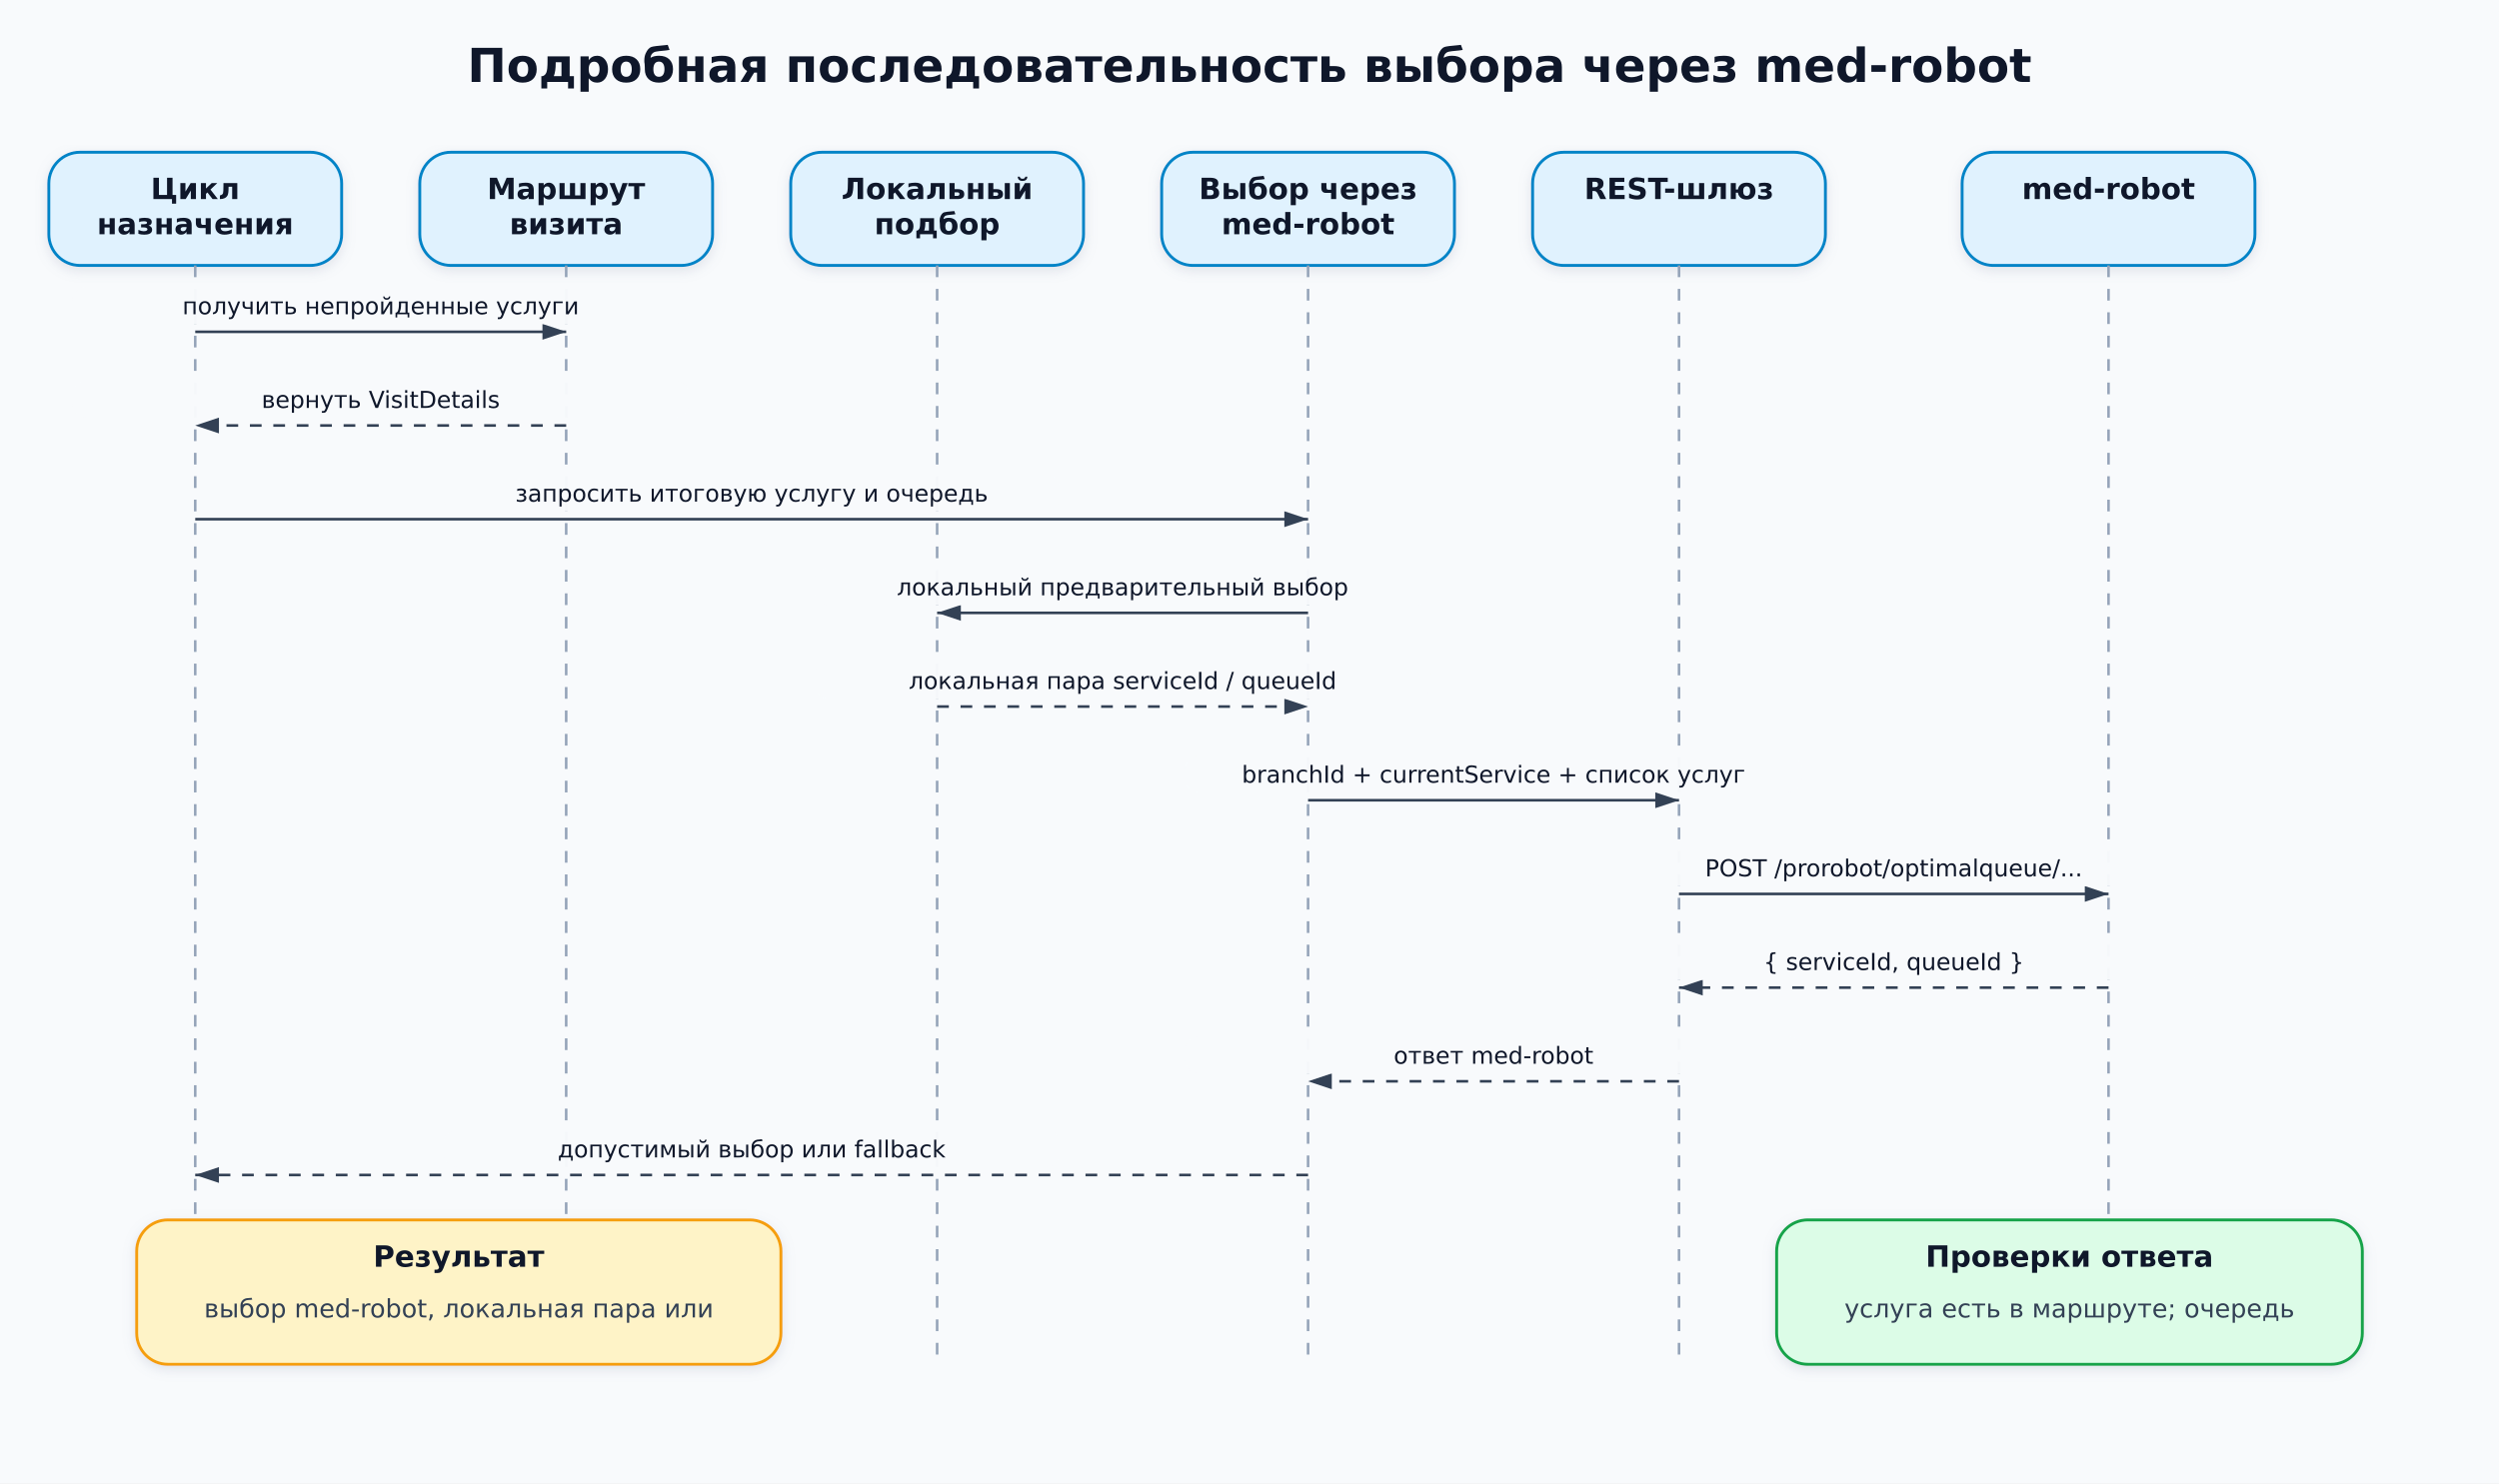
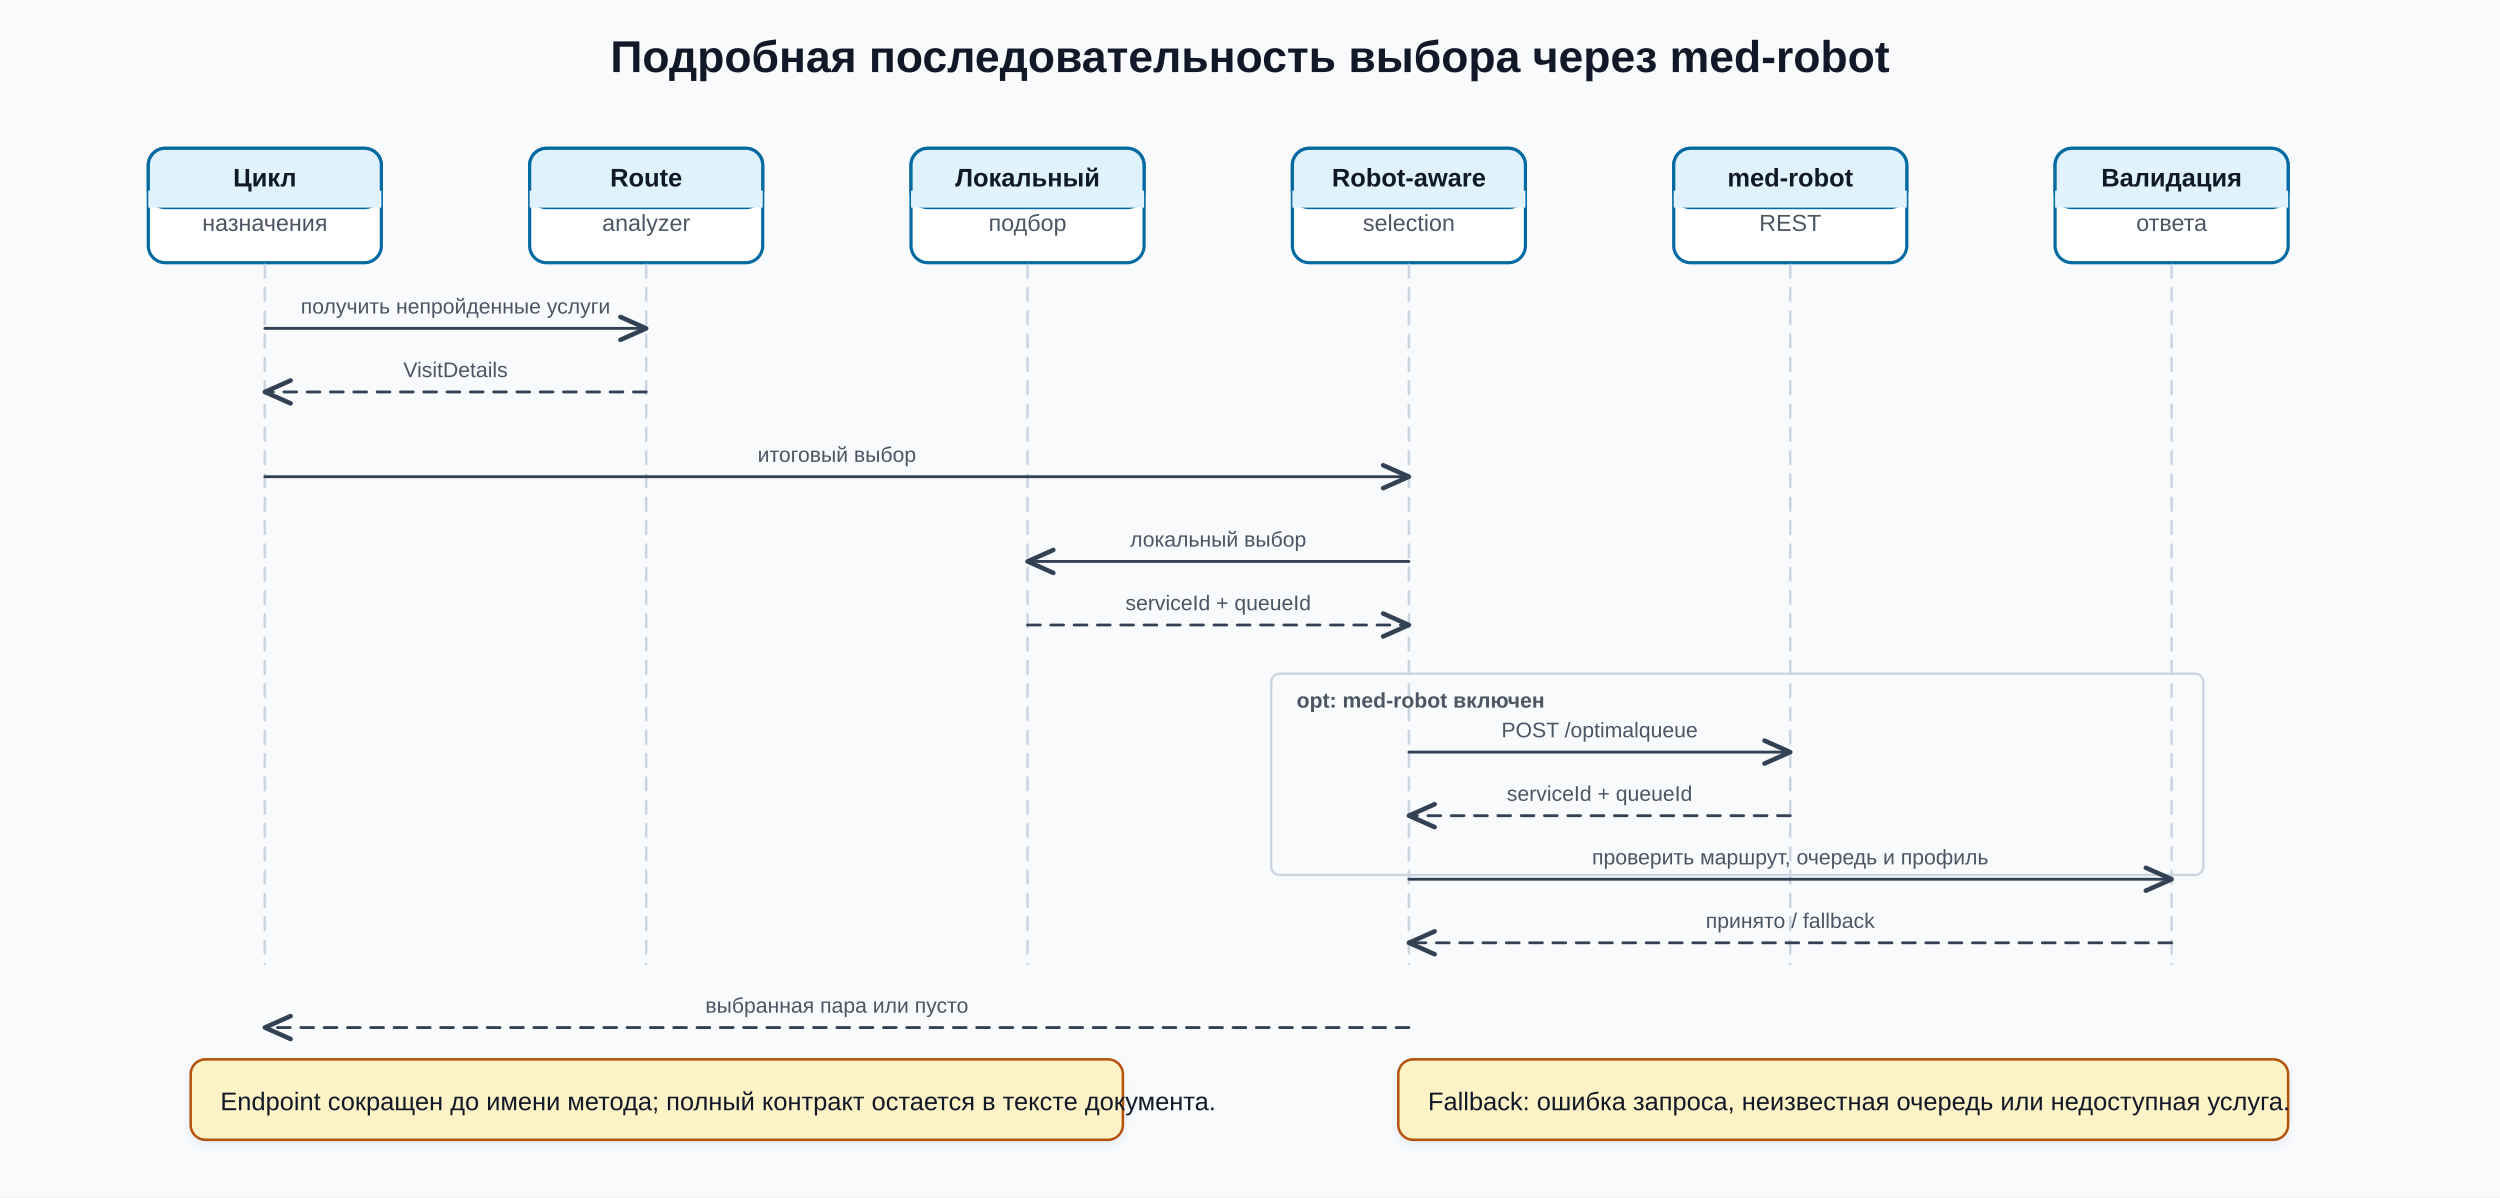
- <svg xmlns="http://www.w3.org/2000/svg" width="1280" height="760" viewBox="0 0 1280 760" role="img" aria-label="Подробная последовательность выбора через med-robot">
+ <svg xmlns="http://www.w3.org/2000/svg" width="1180" height="565" viewBox="0 0 1180 565">
  <defs>
-     <marker id="arrow" markerWidth="10" markerHeight="10" refX="9" refY="3" orient="auto" markerUnits="strokeWidth">
-       <path d="M0,0 L0,6 L9,3 z" fill="#334155" />
+     <marker id="arrow" markerWidth="12" markerHeight="10" refX="10" refY="5" orient="auto" markerUnits="strokeWidth">
+       <path d="M 1 1 L 10 5 L 1 9" fill="none" stroke="#334155" stroke-width="1.6" stroke-linecap="round" stroke-linejoin="round" />
    </marker>
-     <filter id="shadow" x="-10%" y="-10%" width="120%" height="130%">
-       <feDropShadow dx="0" dy="2" stdDeviation="3" flood-color="#94A3B8" flood-opacity="0.25" />
+     <marker id="triangle" markerWidth="14" markerHeight="12" refX="12" refY="6" orient="auto" markerUnits="strokeWidth">
+       <path d="M 1 6 L 12 1 L 12 11 Z" fill="#F8FAFC" stroke="#334155" stroke-width="1.5" />
+     </marker>
+     <marker id="green-dot" markerWidth="10" markerHeight="10" refX="5" refY="5" orient="auto">
+       <circle cx="5" cy="5" r="4" fill="#16A34A" />
+     </marker>
+     <filter id="card-shadow" x="-15%" y="-15%" width="130%" height="130%">
+       <feDropShadow dx="0" dy="2" stdDeviation="2" flood-color="#94A3B8" flood-opacity="0.16" />
    </filter>
  </defs>
-   <rect width="100%" height="100%" fill="#F8FAFC" />
-   <text x="640.0" y="42" text-anchor="middle" font-family="DejaVu Sans, Arial, sans-serif" font-size="24" font-weight="700" fill="#0F172A">Подробная последовательность выбора через med-robot</text>
-   <rect x="25" y="78" width="150" height="58" rx="16" fill="#E0F2FE" stroke="#0284C7" stroke-width="1.5" filter="url(#shadow)" />
-   <text x="100.0" y="102" text-anchor="middle" font-family="DejaVu Sans, Arial, sans-serif" font-size="15" font-weight="700" fill="#0F172A">Цикл</text>
-   <text x="100.0" y="120" text-anchor="middle" font-family="DejaVu Sans, Arial, sans-serif" font-size="15" font-weight="700" fill="#0F172A">назначения</text>
-   <line x1="100" y1="136" x2="100" y2="700" stroke="#94A3B8" stroke-dasharray="6 6" stroke-width="1.3" />
-   <rect x="215" y="78" width="150" height="58" rx="16" fill="#E0F2FE" stroke="#0284C7" stroke-width="1.5" filter="url(#shadow)" />
-   <text x="290.0" y="102" text-anchor="middle" font-family="DejaVu Sans, Arial, sans-serif" font-size="15" font-weight="700" fill="#0F172A">Маршрут</text>
-   <text x="290.0" y="120" text-anchor="middle" font-family="DejaVu Sans, Arial, sans-serif" font-size="15" font-weight="700" fill="#0F172A">визита</text>
-   <line x1="290" y1="136" x2="290" y2="700" stroke="#94A3B8" stroke-dasharray="6 6" stroke-width="1.3" />
-   <rect x="405" y="78" width="150" height="58" rx="16" fill="#E0F2FE" stroke="#0284C7" stroke-width="1.5" filter="url(#shadow)" />
-   <text x="480.0" y="102" text-anchor="middle" font-family="DejaVu Sans, Arial, sans-serif" font-size="15" font-weight="700" fill="#0F172A">Локальный</text>
-   <text x="480.0" y="120" text-anchor="middle" font-family="DejaVu Sans, Arial, sans-serif" font-size="15" font-weight="700" fill="#0F172A">подбор</text>
-   <line x1="480" y1="136" x2="480" y2="700" stroke="#94A3B8" stroke-dasharray="6 6" stroke-width="1.3" />
-   <rect x="595" y="78" width="150" height="58" rx="16" fill="#E0F2FE" stroke="#0284C7" stroke-width="1.5" filter="url(#shadow)" />
-   <text x="670.0" y="102" text-anchor="middle" font-family="DejaVu Sans, Arial, sans-serif" font-size="15" font-weight="700" fill="#0F172A">Выбор через</text>
-   <text x="670.0" y="120" text-anchor="middle" font-family="DejaVu Sans, Arial, sans-serif" font-size="15" font-weight="700" fill="#0F172A">med-robot</text>
-   <line x1="670" y1="136" x2="670" y2="700" stroke="#94A3B8" stroke-dasharray="6 6" stroke-width="1.3" />
-   <rect x="785" y="78" width="150" height="58" rx="16" fill="#E0F2FE" stroke="#0284C7" stroke-width="1.5" filter="url(#shadow)" />
-   <text x="860.0" y="102" text-anchor="middle" font-family="DejaVu Sans, Arial, sans-serif" font-size="15" font-weight="700" fill="#0F172A">REST-шлюз</text>
-   <line x1="860" y1="136" x2="860" y2="700" stroke="#94A3B8" stroke-dasharray="6 6" stroke-width="1.3" />
-   <rect x="1005" y="78" width="150" height="58" rx="16" fill="#E0F2FE" stroke="#0284C7" stroke-width="1.5" filter="url(#shadow)" />
-   <text x="1080.0" y="102" text-anchor="middle" font-family="DejaVu Sans, Arial, sans-serif" font-size="15" font-weight="700" fill="#0F172A">med-robot</text>
-   <line x1="1080" y1="136" x2="1080" y2="700" stroke="#94A3B8" stroke-dasharray="6 6" stroke-width="1.3" />
-   <line x1="100" y1="170" x2="290" y2="170" stroke="#334155" stroke-width="1.35" marker-end="url(#arrow)" />
-   <rect x="37.0" y="147" width="316" height="19" rx="7" fill="#F8FAFC" opacity="0.97" />
-   <text x="195.0" y="161" text-anchor="middle" font-family="DejaVu Sans, Arial, sans-serif" font-size="12" fill="#0F172A">получить непройденные услуги</text>
-   <line x1="290" y1="218" x2="100" y2="218" stroke="#334155" stroke-width="1.35" stroke-dasharray="6 6" marker-end="url(#arrow)" />
-   <rect x="37.0" y="195" width="316" height="19" rx="7" fill="#F8FAFC" opacity="0.97" />
-   <text x="195.0" y="209" text-anchor="middle" font-family="DejaVu Sans, Arial, sans-serif" font-size="12" fill="#0F172A">вернуть VisitDetails</text>
-   <line x1="100" y1="266" x2="670" y2="266" stroke="#334155" stroke-width="1.35" marker-end="url(#arrow)" />
-   <rect x="227.0" y="243" width="316" height="19" rx="7" fill="#F8FAFC" opacity="0.97" />
-   <text x="385.0" y="257" text-anchor="middle" font-family="DejaVu Sans, Arial, sans-serif" font-size="12" fill="#0F172A">запросить итоговую услугу и очередь</text>
-   <line x1="670" y1="314" x2="480" y2="314" stroke="#334155" stroke-width="1.35" marker-end="url(#arrow)" />
-   <rect x="417.0" y="291" width="316" height="19" rx="7" fill="#F8FAFC" opacity="0.97" />
-   <text x="575.0" y="305" text-anchor="middle" font-family="DejaVu Sans, Arial, sans-serif" font-size="12" fill="#0F172A">локальный предварительный выбор</text>
-   <line x1="480" y1="362" x2="670" y2="362" stroke="#334155" stroke-width="1.35" stroke-dasharray="6 6" marker-end="url(#arrow)" />
-   <rect x="417.0" y="339" width="316" height="19" rx="7" fill="#F8FAFC" opacity="0.97" />
-   <text x="575.0" y="353" text-anchor="middle" font-family="DejaVu Sans, Arial, sans-serif" font-size="12" fill="#0F172A">локальная пара serviceId / queueId</text>
-   <line x1="670" y1="410" x2="860" y2="410" stroke="#334155" stroke-width="1.35" marker-end="url(#arrow)" />
-   <rect x="607.0" y="387" width="316" height="19" rx="7" fill="#F8FAFC" opacity="0.97" />
-   <text x="765.0" y="401" text-anchor="middle" font-family="DejaVu Sans, Arial, sans-serif" font-size="12" fill="#0F172A">branchId + currentService + список услуг</text>
-   <line x1="860" y1="458" x2="1080" y2="458" stroke="#334155" stroke-width="1.35" marker-end="url(#arrow)" />
-   <rect x="812.0" y="435" width="316" height="19" rx="7" fill="#F8FAFC" opacity="0.97" />
-   <text x="970.0" y="449" text-anchor="middle" font-family="DejaVu Sans, Arial, sans-serif" font-size="12" fill="#0F172A">POST /prorobot/optimalqueue/...</text>
-   <line x1="1080" y1="506" x2="860" y2="506" stroke="#334155" stroke-width="1.35" stroke-dasharray="6 6" marker-end="url(#arrow)" />
-   <rect x="812.0" y="483" width="316" height="19" rx="7" fill="#F8FAFC" opacity="0.97" />
-   <text x="970.0" y="497" text-anchor="middle" font-family="DejaVu Sans, Arial, sans-serif" font-size="12" fill="#0F172A">{ serviceId, queueId }</text>
-   <line x1="860" y1="554" x2="670" y2="554" stroke="#334155" stroke-width="1.35" stroke-dasharray="6 6" marker-end="url(#arrow)" />
-   <rect x="607.0" y="531" width="316" height="19" rx="7" fill="#F8FAFC" opacity="0.97" />
-   <text x="765.0" y="545" text-anchor="middle" font-family="DejaVu Sans, Arial, sans-serif" font-size="12" fill="#0F172A">ответ med-robot</text>
-   <line x1="670" y1="602" x2="100" y2="602" stroke="#334155" stroke-width="1.35" stroke-dasharray="6 6" marker-end="url(#arrow)" />
-   <rect x="227.0" y="579" width="316" height="19" rx="7" fill="#F8FAFC" opacity="0.97" />
-   <text x="385.0" y="593" text-anchor="middle" font-family="DejaVu Sans, Arial, sans-serif" font-size="12" fill="#0F172A">допустимый выбор или fallback</text>
-   <rect x="910" y="625" width="300" height="74" rx="16" fill="#DCFCE7" stroke="#16A34A" stroke-width="1.5" filter="url(#shadow)" />
-   <text x="1060.0" y="649" text-anchor="middle" font-family="DejaVu Sans, Arial, sans-serif" font-size="15" font-weight="700" fill="#0F172A">Проверки ответа</text>
-   <text x="1060.0" y="675" text-anchor="middle" font-family="DejaVu Sans, Arial, sans-serif" font-size="13" fill="#334155">услуга есть в маршруте; очередь</text>
-   <rect x="70" y="625" width="330" height="74" rx="16" fill="#FEF3C7" stroke="#F59E0B" stroke-width="1.5" filter="url(#shadow)" />
-   <text x="235.0" y="649" text-anchor="middle" font-family="DejaVu Sans, Arial, sans-serif" font-size="15" font-weight="700" fill="#0F172A">Результат</text>
-   <text x="235.0" y="675" text-anchor="middle" font-family="DejaVu Sans, Arial, sans-serif" font-size="13" fill="#334155">выбор med-robot, локальная пара или</text>
+   <rect x="0" y="0" width="1180" height="565" fill="#F8FAFC" />
+   <text x="590.0" y="34" text-anchor="middle" font-family="Segoe UI, Arial, sans-serif" font-size="21" font-weight="700" fill="#111827">Подробная последовательность выбора через med-robot</text>
+   <rect x="70" y="70" width="110" height="54" rx="8" ry="8" fill="#FFFFFF" stroke="#0369A1" stroke-width="1.5" />
+   <rect x="70" y="70" width="110" height="28" rx="8" ry="8" fill="#E0F2FE" stroke="#0369A1" stroke-width="1.5" />
+   <rect x="70" y="90" width="110" height="8" fill="#E0F2FE" stroke="none" />
+   <text x="125.0" y="88" text-anchor="middle" font-family="Segoe UI, Arial, sans-serif" font-size="12" font-weight="700" fill="#111827" style="">
+     <tspan x="125.0" dy="0">Цикл</tspan>
+   </text>
+   <text x="125.0" y="109" text-anchor="middle" font-family="Segoe UI, Arial, sans-serif" font-size="11" font-weight="400" fill="#4B5563" style="">
+     <tspan x="125.0" dy="0">назначения</tspan>
+   </text>
+   <rect x="250" y="70" width="110" height="54" rx="8" ry="8" fill="#FFFFFF" stroke="#0369A1" stroke-width="1.5" />
+   <rect x="250" y="70" width="110" height="28" rx="8" ry="8" fill="#E0F2FE" stroke="#0369A1" stroke-width="1.5" />
+   <rect x="250" y="90" width="110" height="8" fill="#E0F2FE" stroke="none" />
+   <text x="305.0" y="88" text-anchor="middle" font-family="Segoe UI, Arial, sans-serif" font-size="12" font-weight="700" fill="#111827" style="">
+     <tspan x="305.0" dy="0">Route</tspan>
+   </text>
+   <text x="305.0" y="109" text-anchor="middle" font-family="Segoe UI, Arial, sans-serif" font-size="11" font-weight="400" fill="#4B5563" style="">
+     <tspan x="305.0" dy="0">analyzer</tspan>
+   </text>
+   <rect x="430" y="70" width="110" height="54" rx="8" ry="8" fill="#FFFFFF" stroke="#0369A1" stroke-width="1.5" />
+   <rect x="430" y="70" width="110" height="28" rx="8" ry="8" fill="#E0F2FE" stroke="#0369A1" stroke-width="1.5" />
+   <rect x="430" y="90" width="110" height="8" fill="#E0F2FE" stroke="none" />
+   <text x="485.0" y="88" text-anchor="middle" font-family="Segoe UI, Arial, sans-serif" font-size="12" font-weight="700" fill="#111827" style="">
+     <tspan x="485.0" dy="0">Локальный</tspan>
+   </text>
+   <text x="485.0" y="109" text-anchor="middle" font-family="Segoe UI, Arial, sans-serif" font-size="11" font-weight="400" fill="#4B5563" style="">
+     <tspan x="485.0" dy="0">подбор</tspan>
+   </text>
+   <rect x="610" y="70" width="110" height="54" rx="8" ry="8" fill="#FFFFFF" stroke="#0369A1" stroke-width="1.5" />
+   <rect x="610" y="70" width="110" height="28" rx="8" ry="8" fill="#E0F2FE" stroke="#0369A1" stroke-width="1.5" />
+   <rect x="610" y="90" width="110" height="8" fill="#E0F2FE" stroke="none" />
+   <text x="665.0" y="88" text-anchor="middle" font-family="Segoe UI, Arial, sans-serif" font-size="12" font-weight="700" fill="#111827" style="">
+     <tspan x="665.0" dy="0">Robot-aware</tspan>
+   </text>
+   <text x="665.0" y="109" text-anchor="middle" font-family="Segoe UI, Arial, sans-serif" font-size="11" font-weight="400" fill="#4B5563" style="">
+     <tspan x="665.0" dy="0">selection</tspan>
+   </text>
+   <rect x="790" y="70" width="110" height="54" rx="8" ry="8" fill="#FFFFFF" stroke="#0369A1" stroke-width="1.5" />
+   <rect x="790" y="70" width="110" height="28" rx="8" ry="8" fill="#E0F2FE" stroke="#0369A1" stroke-width="1.5" />
+   <rect x="790" y="90" width="110" height="8" fill="#E0F2FE" stroke="none" />
+   <text x="845.0" y="88" text-anchor="middle" font-family="Segoe UI, Arial, sans-serif" font-size="12" font-weight="700" fill="#111827" style="">
+     <tspan x="845.0" dy="0">med-robot</tspan>
+   </text>
+   <text x="845.0" y="109" text-anchor="middle" font-family="Segoe UI, Arial, sans-serif" font-size="11" font-weight="400" fill="#4B5563" style="">
+     <tspan x="845.0" dy="0">REST</tspan>
+   </text>
+   <rect x="970" y="70" width="110" height="54" rx="8" ry="8" fill="#FFFFFF" stroke="#0369A1" stroke-width="1.5" />
+   <rect x="970" y="70" width="110" height="28" rx="8" ry="8" fill="#E0F2FE" stroke="#0369A1" stroke-width="1.5" />
+   <rect x="970" y="90" width="110" height="8" fill="#E0F2FE" stroke="none" />
+   <text x="1025.0" y="88" text-anchor="middle" font-family="Segoe UI, Arial, sans-serif" font-size="12" font-weight="700" fill="#111827" style="">
+     <tspan x="1025.0" dy="0">Валидация</tspan>
+   </text>
+   <text x="1025.0" y="109" text-anchor="middle" font-family="Segoe UI, Arial, sans-serif" font-size="11" font-weight="400" fill="#4B5563" style="">
+     <tspan x="1025.0" dy="0">ответа</tspan>
+   </text>
+   <line x1="125.0" y1="125" x2="125.0" y2="455" stroke="#CBD5E1" stroke-width="1.2" stroke-linecap="round" stroke-dasharray="6 5" />
+   <line x1="305.0" y1="125" x2="305.0" y2="455" stroke="#CBD5E1" stroke-width="1.2" stroke-linecap="round" stroke-dasharray="6 5" />
+   <line x1="485.0" y1="125" x2="485.0" y2="455" stroke="#CBD5E1" stroke-width="1.2" stroke-linecap="round" stroke-dasharray="6 5" />
+   <line x1="665.0" y1="125" x2="665.0" y2="455" stroke="#CBD5E1" stroke-width="1.2" stroke-linecap="round" stroke-dasharray="6 5" />
+   <line x1="845.0" y1="125" x2="845.0" y2="455" stroke="#CBD5E1" stroke-width="1.2" stroke-linecap="round" stroke-dasharray="6 5" />
+   <line x1="1025.0" y1="125" x2="1025.0" y2="455" stroke="#CBD5E1" stroke-width="1.2" stroke-linecap="round" stroke-dasharray="6 5" />
+   <line x1="125.0" y1="155" x2="305.0" y2="155" stroke="#334155" stroke-width="1.35" stroke-linecap="round" marker-end="url(#arrow)" />
+   <text x="215.0" y="148" text-anchor="middle" font-family="Segoe UI, Arial, sans-serif" font-size="10" font-weight="400" fill="#4B5563" style="">
+     <tspan x="215.0" dy="0">получить непройденные услуги</tspan>
+   </text>
+   <line x1="305.0" y1="185" x2="125.0" y2="185" stroke="#334155" stroke-width="1.35" stroke-linecap="round" stroke-dasharray="6 5" marker-end="url(#arrow)" />
+   <text x="215.0" y="178" text-anchor="middle" font-family="Segoe UI, Arial, sans-serif" font-size="10" font-weight="400" fill="#4B5563" style="">
+     <tspan x="215.0" dy="0">VisitDetails</tspan>
+   </text>
+   <line x1="125.0" y1="225" x2="665.0" y2="225" stroke="#334155" stroke-width="1.35" stroke-linecap="round" marker-end="url(#arrow)" />
+   <text x="395.0" y="218" text-anchor="middle" font-family="Segoe UI, Arial, sans-serif" font-size="10" font-weight="400" fill="#4B5563" style="">
+     <tspan x="395.0" dy="0">итоговый выбор</tspan>
+   </text>
+   <line x1="665.0" y1="265" x2="485.0" y2="265" stroke="#334155" stroke-width="1.35" stroke-linecap="round" marker-end="url(#arrow)" />
+   <text x="575.0" y="258" text-anchor="middle" font-family="Segoe UI, Arial, sans-serif" font-size="10" font-weight="400" fill="#4B5563" style="">
+     <tspan x="575.0" dy="0">локальный выбор</tspan>
+   </text>
+   <line x1="485.0" y1="295" x2="665.0" y2="295" stroke="#334155" stroke-width="1.35" stroke-linecap="round" stroke-dasharray="6 5" marker-end="url(#arrow)" />
+   <text x="575.0" y="288" text-anchor="middle" font-family="Segoe UI, Arial, sans-serif" font-size="10" font-weight="400" fill="#4B5563" style="">
+     <tspan x="575.0" dy="0">serviceId + queueId</tspan>
+   </text>
+   <rect x="600" y="318" width="440" height="95" rx="4" ry="4" fill="none" stroke="#CBD5E1" stroke-width="1.1" />
+   <text x="612" y="334" text-anchor="start" font-family="Segoe UI, Arial, sans-serif" font-size="10" font-weight="600" fill="#4B5563" style="">
+     <tspan x="612" dy="0">opt: med-robot включен</tspan>
+   </text>
+   <line x1="665.0" y1="355" x2="845.0" y2="355" stroke="#334155" stroke-width="1.35" stroke-linecap="round" marker-end="url(#arrow)" />
+   <text x="755.0" y="348" text-anchor="middle" font-family="Segoe UI, Arial, sans-serif" font-size="10" font-weight="400" fill="#4B5563" style="">
+     <tspan x="755.0" dy="0">POST /optimalqueue</tspan>
+   </text>
+   <line x1="845.0" y1="385" x2="665.0" y2="385" stroke="#334155" stroke-width="1.35" stroke-linecap="round" stroke-dasharray="6 5" marker-end="url(#arrow)" />
+   <text x="755.0" y="378" text-anchor="middle" font-family="Segoe UI, Arial, sans-serif" font-size="10" font-weight="400" fill="#4B5563" style="">
+     <tspan x="755.0" dy="0">serviceId + queueId</tspan>
+   </text>
+   <line x1="665.0" y1="415" x2="1025.0" y2="415" stroke="#334155" stroke-width="1.35" stroke-linecap="round" marker-end="url(#arrow)" />
+   <text x="845.0" y="408" text-anchor="middle" font-family="Segoe UI, Arial, sans-serif" font-size="10" font-weight="400" fill="#4B5563" style="">
+     <tspan x="845.0" dy="0">проверить маршрут, очередь и профиль</tspan>
+   </text>
+   <line x1="1025.0" y1="445" x2="665.0" y2="445" stroke="#334155" stroke-width="1.35" stroke-linecap="round" stroke-dasharray="6 5" marker-end="url(#arrow)" />
+   <text x="845.0" y="438" text-anchor="middle" font-family="Segoe UI, Arial, sans-serif" font-size="10" font-weight="400" fill="#4B5563" style="">
+     <tspan x="845.0" dy="0">принято / fallback</tspan>
+   </text>
+   <line x1="665.0" y1="485" x2="125.0" y2="485" stroke="#334155" stroke-width="1.35" stroke-linecap="round" stroke-dasharray="6 5" marker-end="url(#arrow)" />
+   <text x="395.0" y="478" text-anchor="middle" font-family="Segoe UI, Arial, sans-serif" font-size="10" font-weight="400" fill="#4B5563" style="">
+     <tspan x="395.0" dy="0">выбранная пара или пусто</tspan>
+   </text>
+   <rect x="90" y="500" width="440" height="38" rx="7" ry="7" fill="#FEF3C7" stroke="#B45309" stroke-width="1.2" filter="url(#card-shadow)" />
+   <text x="104" y="524" text-anchor="start" font-family="Segoe UI, Arial, sans-serif" font-size="12" font-weight="400" fill="#111827" style="">
+     <tspan x="104" dy="0">Endpoint сокращен до имени метода; полный контракт остается в тексте документа.</tspan>
+   </text>
+   <rect x="660" y="500" width="420" height="38" rx="7" ry="7" fill="#FEF3C7" stroke="#B45309" stroke-width="1.2" filter="url(#card-shadow)" />
+   <text x="674" y="524" text-anchor="start" font-family="Segoe UI, Arial, sans-serif" font-size="12" font-weight="400" fill="#111827" style="">
+     <tspan x="674" dy="0">Fallback: ошибка запроса, неизвестная очередь или недоступная услуга.</tspan>
+   </text>
</svg>
